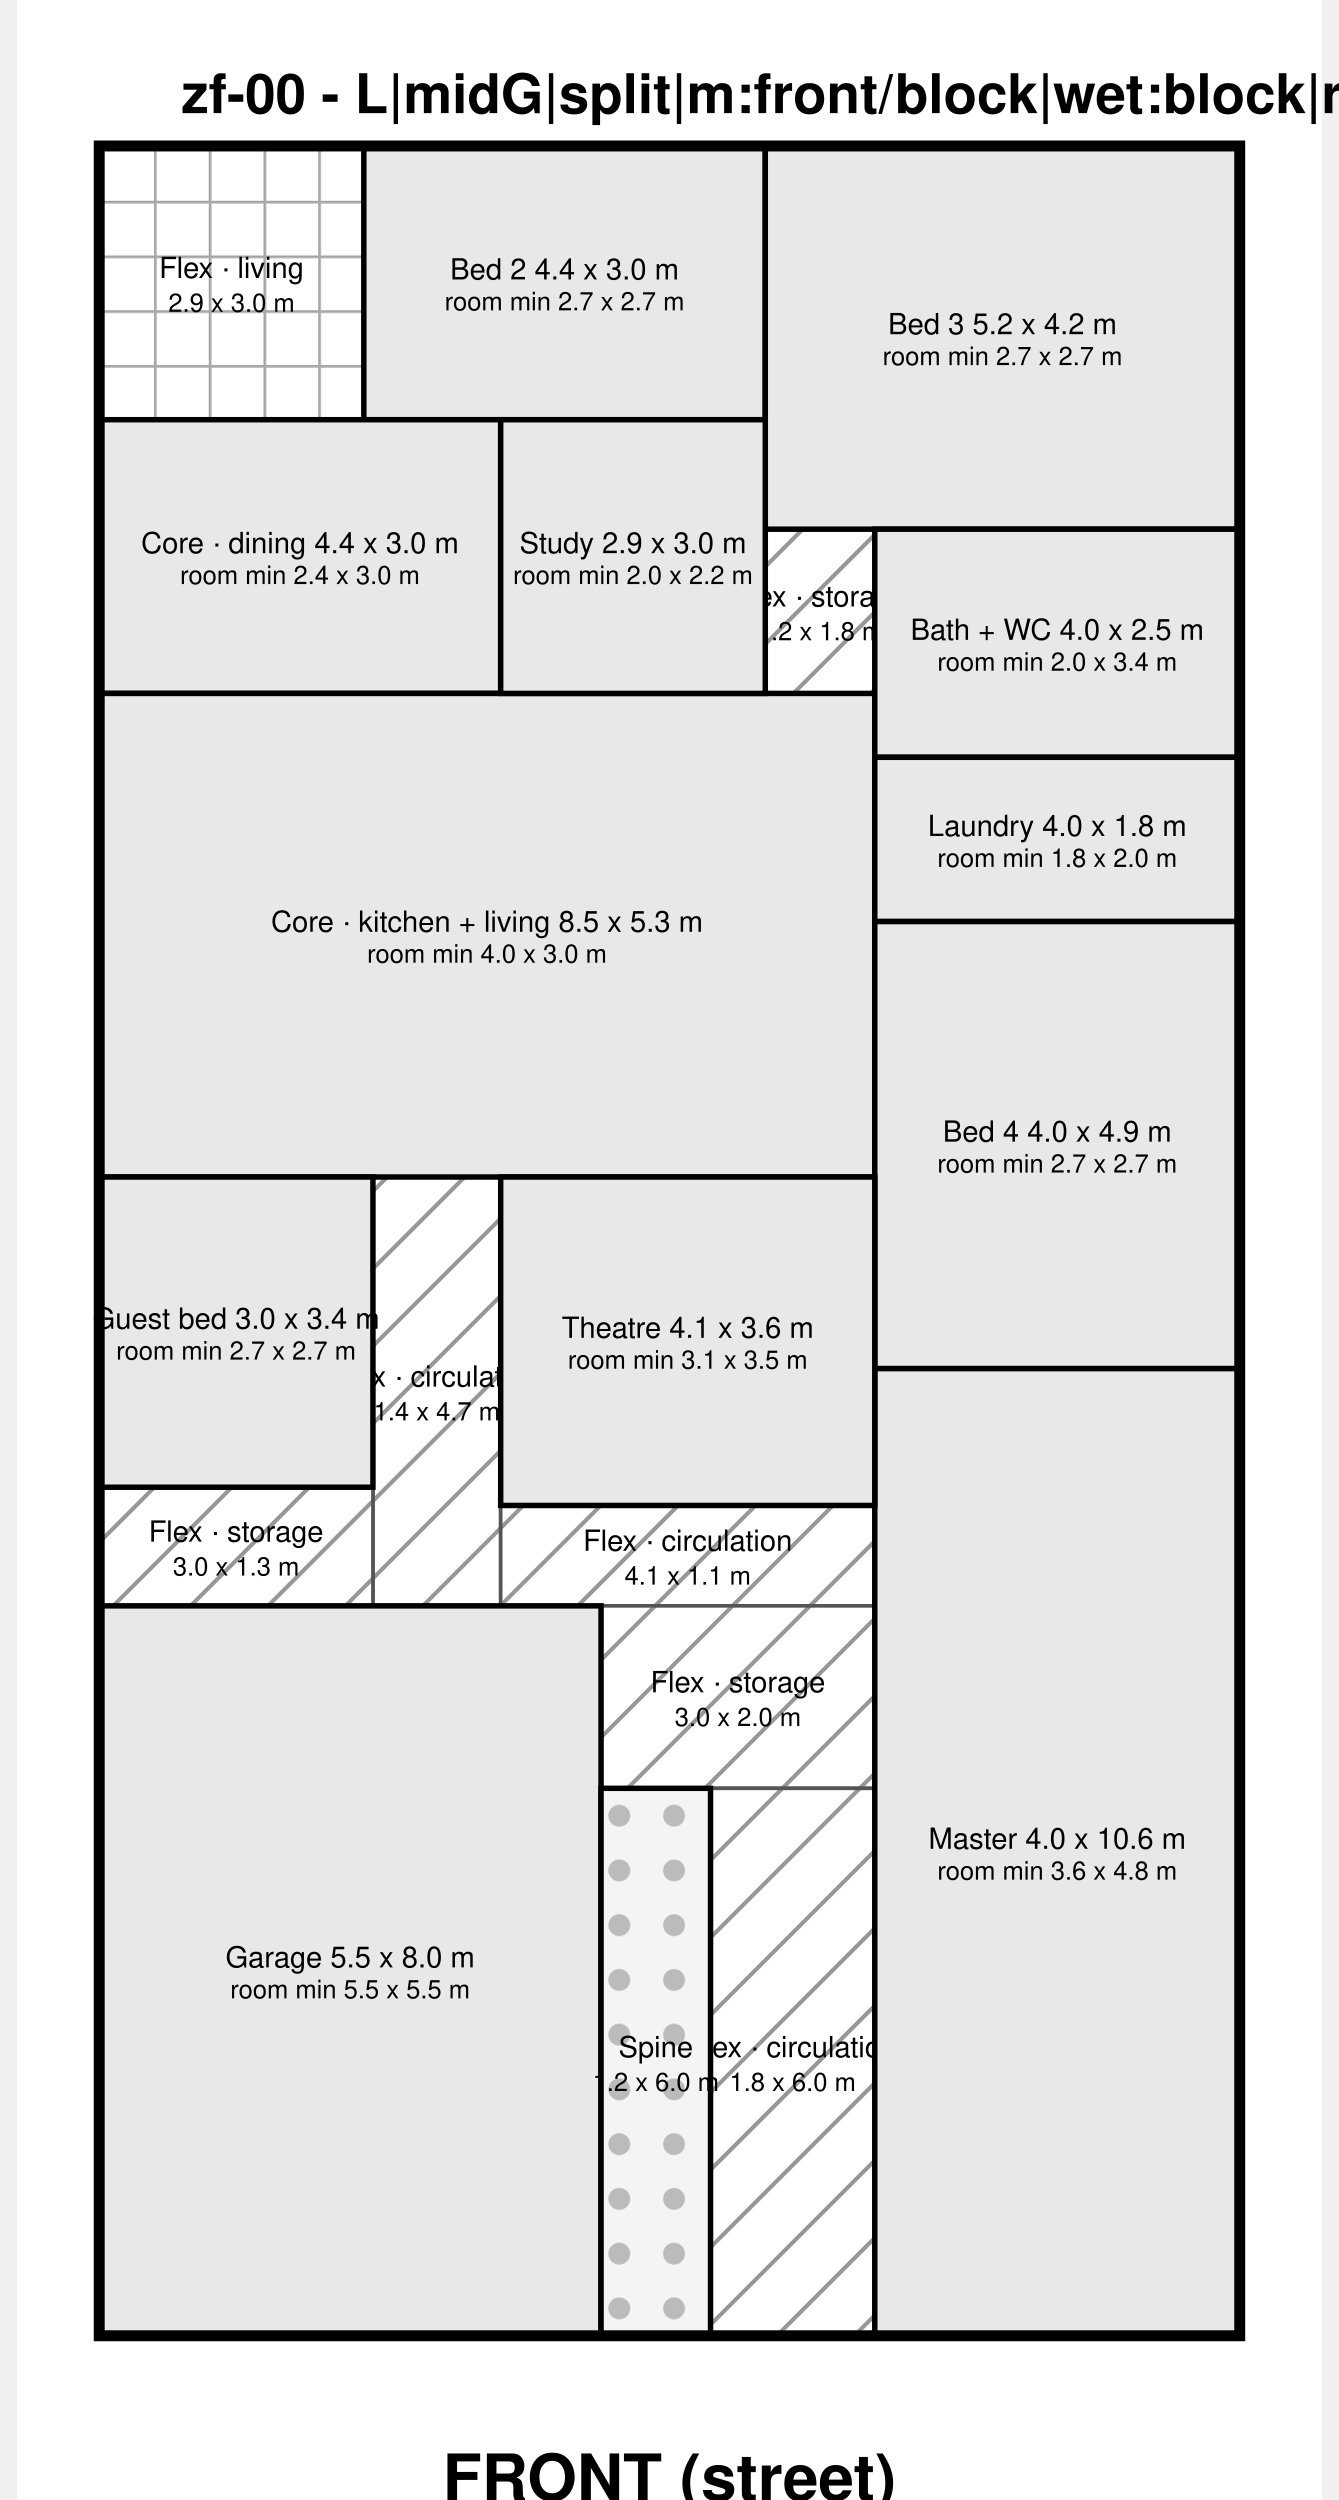
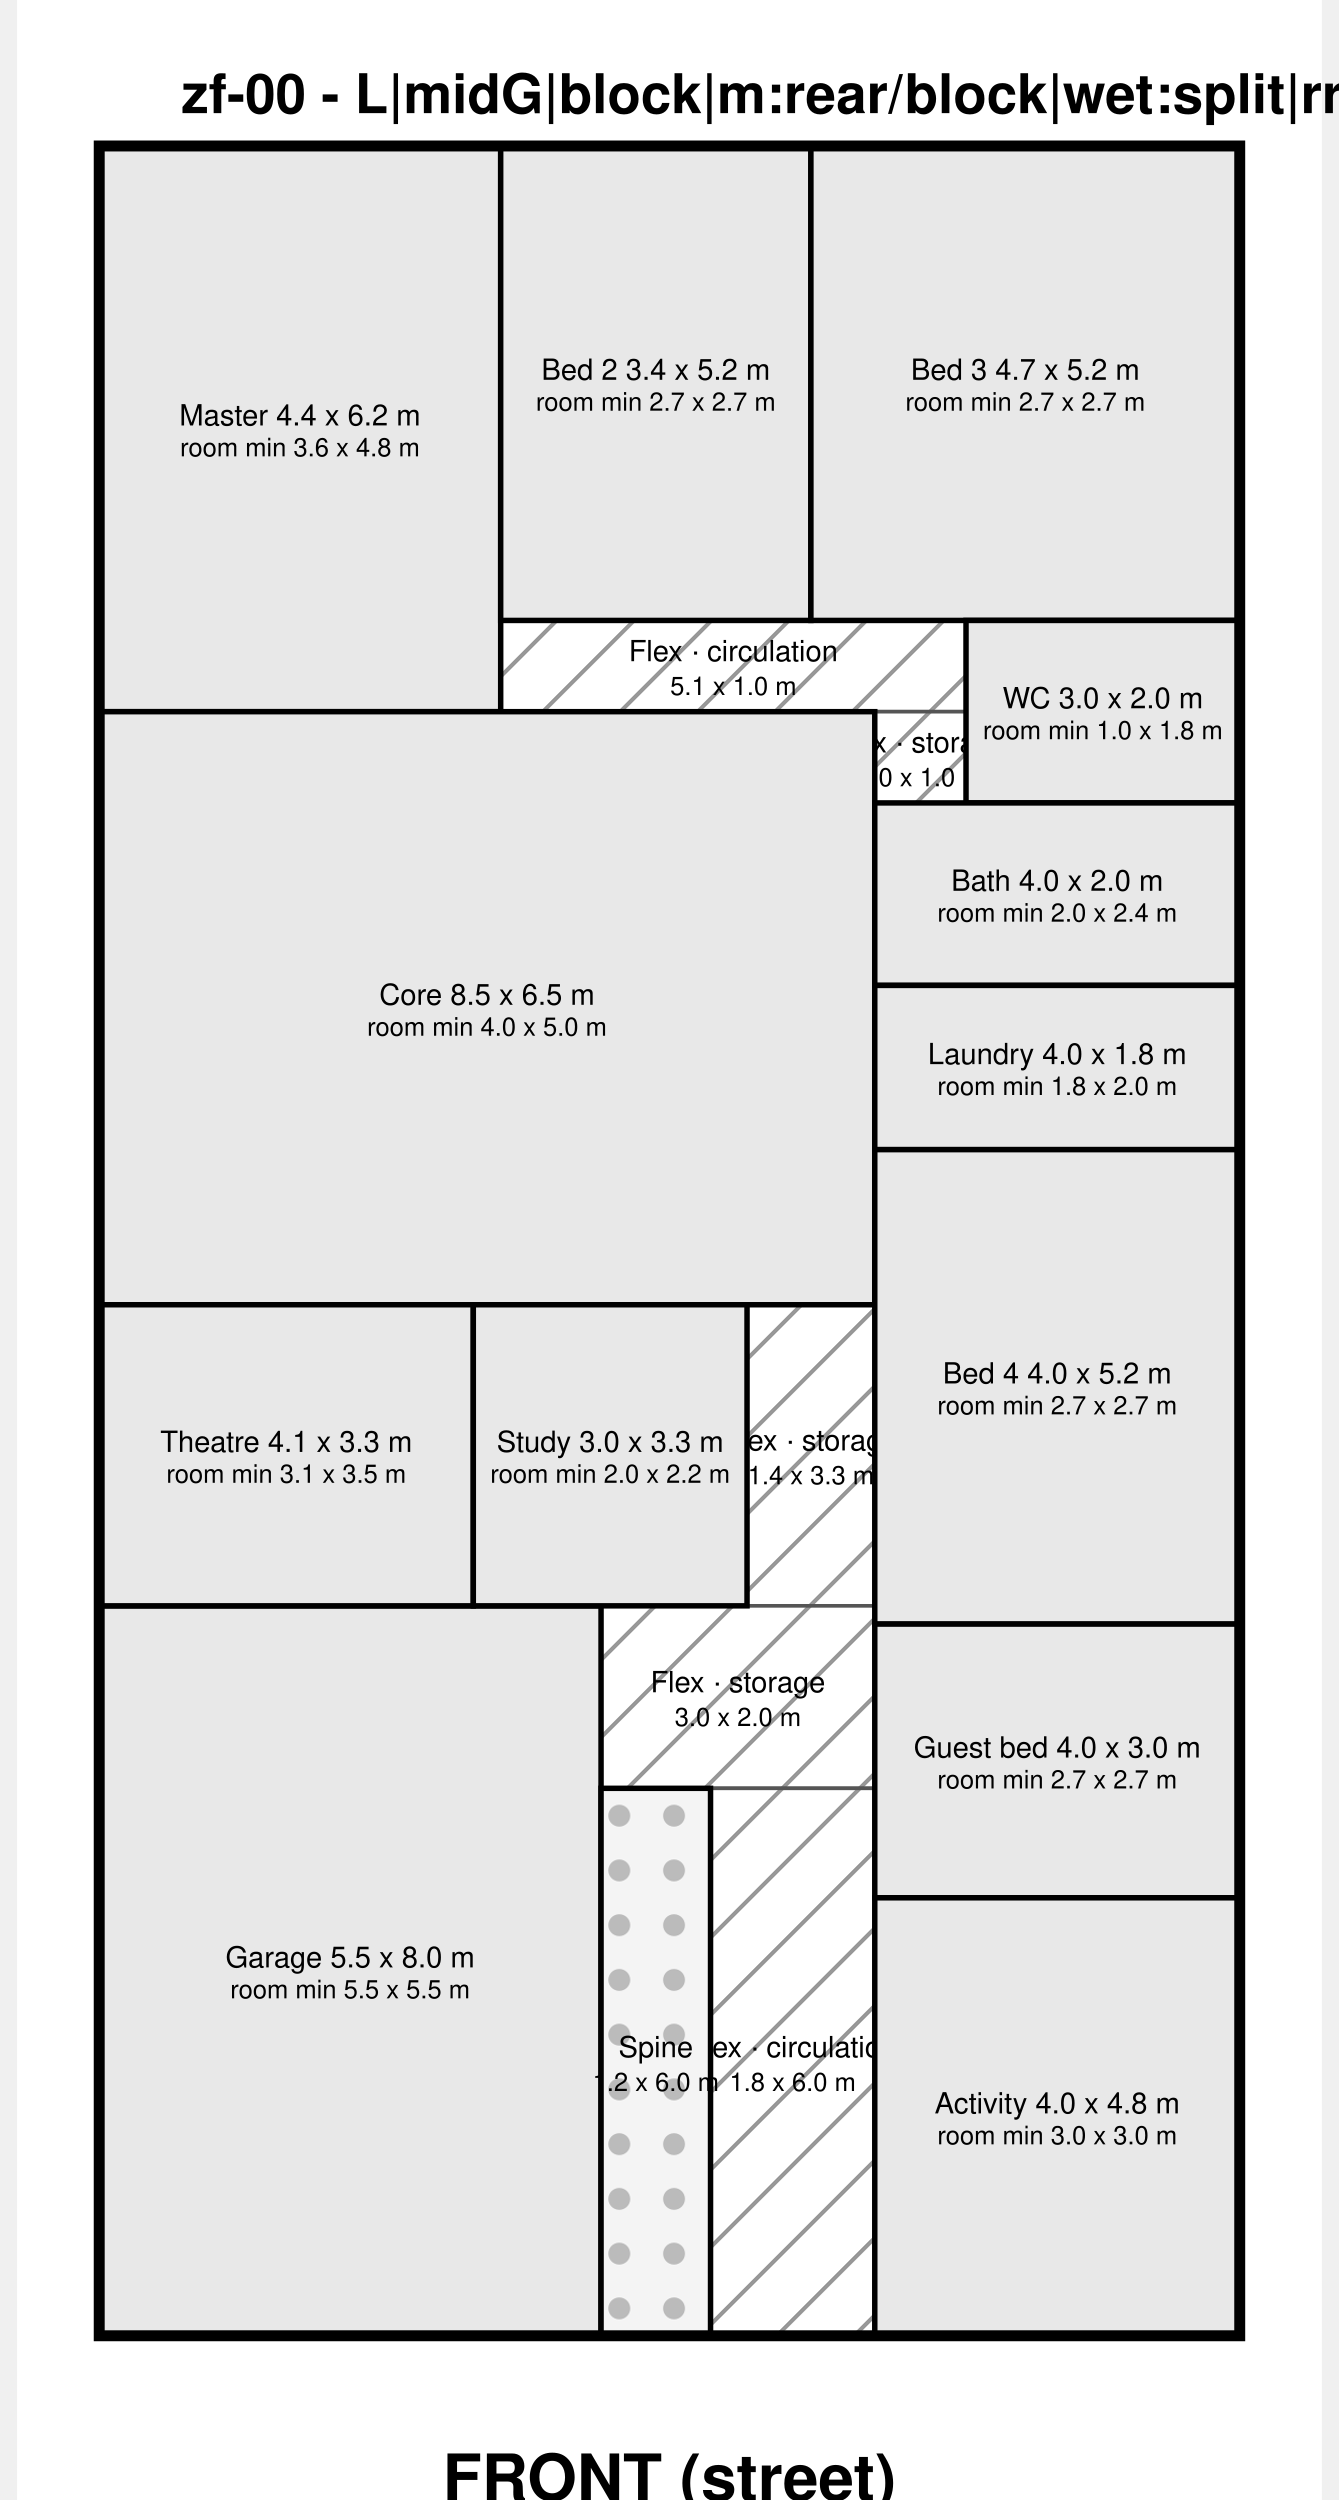
<svg xmlns="http://www.w3.org/2000/svg" width="715" height="1335" viewBox="-900 -1600 14300 27400" font-family="Helvetica, Arial, sans-serif" fill="#000">
  <defs>
    <pattern id="hatch" width="600" height="600" patternUnits="userSpaceOnUse" patternTransform="rotate(45)">
      <rect width="600" height="600" fill="#ffffff" />
      <line x1="0" y1="0" x2="0" y2="600" stroke="#999" stroke-width="90" />
    </pattern>
    <pattern id="hatch2" width="500" height="500" patternUnits="userSpaceOnUse" patternTransform="rotate(-45)">
      <rect width="500" height="500" fill="#ffffff" />
      <line x1="0" y1="0" x2="0" y2="500" stroke="#666" stroke-width="70" />
    </pattern>
    <pattern id="hatch3" width="600" height="600" patternUnits="userSpaceOnUse">
      <rect width="600" height="600" fill="#ffffff" />
      <line x1="0" y1="0" x2="0" y2="600" stroke="#aaa" stroke-width="60" />
      <line x1="0" y1="0" x2="600" y2="0" stroke="#aaa" stroke-width="60" />
    </pattern>
    <pattern id="dots" width="600" height="600" patternUnits="userSpaceOnUse">
      <rect width="600" height="600" fill="#f4f4f4" />
      <circle cx="300" cy="300" r="120" fill="#bbb" />
    </pattern>
  </defs>
  <rect x="-900" y="-1600" width="14300" height="27400" fill="#ffffff" />
-   <text x="900" y="-360" font-size="600" font-weight="bold">zf-00 - L|midG|split|m:front/block|wet:block|rr:FBFB|nofw|v2</text>
+   <text x="900" y="-360" font-size="600" font-weight="bold">zf-00 - L|midG|block|m:rear/block|wet:split|rr:MBBF|nofw|v0</text>
  <g>
-     <rect x="0" y="0" width="2900" height="3000" fill="url(#hatch3)" stroke="#555" stroke-width="40" />
-     <text x="1450" y="1340" font-size="320" text-anchor="middle" dominant-baseline="middle">Flex · living</text>
-     <text x="1450" y="1724" font-size="280" text-anchor="middle" dominant-baseline="middle">2.9 x 3.0 m</text>
+     <rect x="4400" y="5200" width="5100" height="1000" fill="url(#hatch)" stroke="#555" stroke-width="40" />
+     <text x="6950" y="5540" font-size="320" text-anchor="middle" dominant-baseline="middle">Flex · circulation</text>
+     <text x="6950" y="5924" font-size="280" text-anchor="middle" dominant-baseline="middle">5.1 x 1.0 m</text>
  </g>
  <g>
-     <rect x="7300" y="4200" width="1200" height="1800" fill="url(#hatch)" stroke="#555" stroke-width="40" />
-     <text x="7900" y="4940" font-size="320" text-anchor="middle" dominant-baseline="middle">Flex · storage</text>
-     <text x="7900" y="5324" font-size="280" text-anchor="middle" dominant-baseline="middle">1.2 x 1.8 m</text>
+     <rect x="8500" y="6200" width="1000" height="1000" fill="url(#hatch)" stroke="#555" stroke-width="40" />
+     <text x="9000" y="6540" font-size="320" text-anchor="middle" dominant-baseline="middle">Flex · storage</text>
+     <text x="9000" y="6924" font-size="280" text-anchor="middle" dominant-baseline="middle">1.0 x 1.0 m</text>
  </g>
  <g>
-     <rect x="3000" y="11300" width="1400" height="4700" fill="url(#hatch)" stroke="#555" stroke-width="40" />
-     <text x="3700" y="13490" font-size="320" text-anchor="middle" dominant-baseline="middle">Flex · circulation</text>
-     <text x="3700" y="13874" font-size="280" text-anchor="middle" dominant-baseline="middle">1.4 x 4.7 m</text>
-   </g>
-   <g>
-     <rect x="0" y="14700" width="3000" height="1300" fill="url(#hatch)" stroke="#555" stroke-width="40" />
-     <text x="1500" y="15190" font-size="320" text-anchor="middle" dominant-baseline="middle">Flex · storage</text>
-     <text x="1500" y="15574" font-size="280" text-anchor="middle" dominant-baseline="middle">3.0 x 1.3 m</text>
-   </g>
-   <g>
-     <rect x="4400" y="14900" width="4100" height="1100" fill="url(#hatch)" stroke="#555" stroke-width="40" />
-     <text x="6450" y="15290" font-size="320" text-anchor="middle" dominant-baseline="middle">Flex · circulation</text>
-     <text x="6450" y="15674" font-size="280" text-anchor="middle" dominant-baseline="middle">4.1 x 1.1 m</text>
+     <rect x="7100" y="12700" width="1400" height="3300" fill="url(#hatch)" stroke="#555" stroke-width="40" />
+     <text x="7800" y="14190" font-size="320" text-anchor="middle" dominant-baseline="middle">Flex · storage</text>
+     <text x="7800" y="14574" font-size="280" text-anchor="middle" dominant-baseline="middle">1.4 x 3.3 m</text>
  </g>
  <g>
    <rect x="5500" y="16000" width="3000" height="2000" fill="url(#hatch)" stroke="#555" stroke-width="40" />
    <text x="7000" y="16840" font-size="320" text-anchor="middle" dominant-baseline="middle">Flex · storage</text>
    <text x="7000" y="17224" font-size="280" text-anchor="middle" dominant-baseline="middle">3.0 x 2.0 m</text>
  </g>
  <g>
    <rect x="6700" y="18000" width="1800" height="6000" fill="url(#hatch)" stroke="#555" stroke-width="40" />
    <text x="7600" y="20840" font-size="320" text-anchor="middle" dominant-baseline="middle">Flex · circulation</text>
    <text x="7600" y="21224" font-size="280" text-anchor="middle" dominant-baseline="middle">1.8 x 6.0 m</text>
  </g>
  <g>
-     <rect x="2900" y="0" width="4400" height="3000" fill="#e8e8e8" stroke="#000" stroke-width="60" />
-     <text x="5100" y="1356" font-size="320" text-anchor="middle" dominant-baseline="middle">Bed 2 4.4 x 3.0 m</text>
-     <text x="5100" y="1708" font-size="280" text-anchor="middle" dominant-baseline="middle">room min 2.7 x 2.7 m</text>
+     <rect x="0" y="0" width="4400" height="6200" fill="#e8e8e8" stroke="#000" stroke-width="60" />
+     <text x="2200" y="2956" font-size="320" text-anchor="middle" dominant-baseline="middle">Master 4.4 x 6.2 m</text>
+     <text x="2200" y="3308" font-size="280" text-anchor="middle" dominant-baseline="middle">room min 3.6 x 4.8 m</text>
  </g>
  <g>
-     <rect x="7300" y="0" width="5200" height="4200" fill="#e8e8e8" stroke="#000" stroke-width="60" />
-     <text x="9900" y="1956" font-size="320" text-anchor="middle" dominant-baseline="middle">Bed 3 5.2 x 4.2 m</text>
-     <text x="9900" y="2308" font-size="280" text-anchor="middle" dominant-baseline="middle">room min 2.7 x 2.7 m</text>
+     <rect x="4400" y="0" width="3400" height="5200" fill="#e8e8e8" stroke="#000" stroke-width="60" />
+     <text x="6100" y="2456" font-size="320" text-anchor="middle" dominant-baseline="middle">Bed 2 3.4 x 5.2 m</text>
+     <text x="6100" y="2808" font-size="280" text-anchor="middle" dominant-baseline="middle">room min 2.7 x 2.7 m</text>
  </g>
  <g>
-     <rect x="0" y="3000" width="4400" height="3000" fill="#e8e8e8" stroke="#000" stroke-width="60" />
-     <text x="2200" y="4356" font-size="320" text-anchor="middle" dominant-baseline="middle">Core · dining 4.4 x 3.0 m</text>
-     <text x="2200" y="4708" font-size="280" text-anchor="middle" dominant-baseline="middle">room min 2.4 x 3.0 m</text>
+     <rect x="7800" y="0" width="4700" height="5200" fill="#e8e8e8" stroke="#000" stroke-width="60" />
+     <text x="10150" y="2456" font-size="320" text-anchor="middle" dominant-baseline="middle">Bed 3 4.7 x 5.2 m</text>
+     <text x="10150" y="2808" font-size="280" text-anchor="middle" dominant-baseline="middle">room min 2.7 x 2.7 m</text>
  </g>
  <g>
-     <rect x="0" y="6000" width="8500" height="5300" fill="#e8e8e8" stroke="#000" stroke-width="60" />
-     <text x="4250" y="8506" font-size="320" text-anchor="middle" dominant-baseline="middle">Core · kitchen + living 8.5 x 5.3 m</text>
-     <text x="4250" y="8858" font-size="280" text-anchor="middle" dominant-baseline="middle">room min 4.0 x 3.0 m</text>
+     <rect x="0" y="6200" width="8500" height="6500" fill="#e8e8e8" stroke="#000" stroke-width="60" />
+     <text x="4250" y="9306" font-size="320" text-anchor="middle" dominant-baseline="middle">Core 8.5 x 6.5 m</text>
+     <text x="4250" y="9658" font-size="280" text-anchor="middle" dominant-baseline="middle">room min 4.0 x 5.0 m</text>
  </g>
  <g>
    <rect x="0" y="16000" width="5500" height="8000" fill="#e8e8e8" stroke="#000" stroke-width="60" />
    <text x="2750" y="19856" font-size="320" text-anchor="middle" dominant-baseline="middle">Garage 5.5 x 8.0 m</text>
    <text x="2750" y="20208" font-size="280" text-anchor="middle" dominant-baseline="middle">room min 5.5 x 5.5 m</text>
  </g>
  <g>
-     <rect x="8500" y="4200" width="4000" height="2500" fill="#e8e8e8" stroke="#000" stroke-width="60" />
-     <text x="10500" y="5306" font-size="320" text-anchor="middle" dominant-baseline="middle">Bath + WC 4.0 x 2.5 m</text>
-     <text x="10500" y="5658" font-size="280" text-anchor="middle" dominant-baseline="middle">room min 2.0 x 3.4 m</text>
+     <rect x="9500" y="5200" width="3000" height="2000" fill="#e8e8e8" stroke="#000" stroke-width="60" />
+     <text x="11000" y="6056" font-size="320" text-anchor="middle" dominant-baseline="middle">WC 3.0 x 2.0 m</text>
+     <text x="11000" y="6408" font-size="280" text-anchor="middle" dominant-baseline="middle">room min 1.0 x 1.8 m</text>
  </g>
  <g>
-     <rect x="8500" y="6700" width="4000" height="1800" fill="#e8e8e8" stroke="#000" stroke-width="60" />
-     <text x="10500" y="7456" font-size="320" text-anchor="middle" dominant-baseline="middle">Laundry 4.0 x 1.8 m</text>
-     <text x="10500" y="7808" font-size="280" text-anchor="middle" dominant-baseline="middle">room min 1.8 x 2.0 m</text>
+     <rect x="8500" y="7200" width="4000" height="2000" fill="#e8e8e8" stroke="#000" stroke-width="60" />
+     <text x="10500" y="8056" font-size="320" text-anchor="middle" dominant-baseline="middle">Bath 4.0 x 2.0 m</text>
+     <text x="10500" y="8408" font-size="280" text-anchor="middle" dominant-baseline="middle">room min 2.0 x 2.4 m</text>
  </g>
  <g>
-     <rect x="8500" y="8500" width="4000" height="4900" fill="#e8e8e8" stroke="#000" stroke-width="60" />
-     <text x="10500" y="10806" font-size="320" text-anchor="middle" dominant-baseline="middle">Bed 4 4.0 x 4.9 m</text>
-     <text x="10500" y="11158" font-size="280" text-anchor="middle" dominant-baseline="middle">room min 2.7 x 2.7 m</text>
+     <rect x="8500" y="9200" width="4000" height="1800" fill="#e8e8e8" stroke="#000" stroke-width="60" />
+     <text x="10500" y="9956" font-size="320" text-anchor="middle" dominant-baseline="middle">Laundry 4.0 x 1.8 m</text>
+     <text x="10500" y="10308" font-size="280" text-anchor="middle" dominant-baseline="middle">room min 1.8 x 2.0 m</text>
  </g>
  <g>
-     <rect x="8500" y="13400" width="4000" height="10600" fill="#e8e8e8" stroke="#000" stroke-width="60" />
-     <text x="10500" y="18556" font-size="320" text-anchor="middle" dominant-baseline="middle">Master 4.0 x 10.6 m</text>
-     <text x="10500" y="18908" font-size="280" text-anchor="middle" dominant-baseline="middle">room min 3.6 x 4.8 m</text>
+     <rect x="8500" y="11000" width="4000" height="5200" fill="#e8e8e8" stroke="#000" stroke-width="60" />
+     <text x="10500" y="13456" font-size="320" text-anchor="middle" dominant-baseline="middle">Bed 4 4.0 x 5.2 m</text>
+     <text x="10500" y="13808" font-size="280" text-anchor="middle" dominant-baseline="middle">room min 2.7 x 2.7 m</text>
  </g>
  <g>
-     <rect x="4400" y="11300" width="4100" height="3600" fill="#e8e8e8" stroke="#000" stroke-width="60" />
-     <text x="6450" y="12956" font-size="320" text-anchor="middle" dominant-baseline="middle">Theatre 4.1 x 3.6 m</text>
-     <text x="6450" y="13308" font-size="280" text-anchor="middle" dominant-baseline="middle">room min 3.1 x 3.5 m</text>
+     <rect x="0" y="12700" width="4100" height="3300" fill="#e8e8e8" stroke="#000" stroke-width="60" />
+     <text x="2050" y="14206" font-size="320" text-anchor="middle" dominant-baseline="middle">Theatre 4.1 x 3.3 m</text>
+     <text x="2050" y="14558" font-size="280" text-anchor="middle" dominant-baseline="middle">room min 3.1 x 3.5 m</text>
  </g>
  <g>
-     <rect x="0" y="11300" width="3000" height="3400" fill="#e8e8e8" stroke="#000" stroke-width="60" />
-     <text x="1500" y="12856" font-size="320" text-anchor="middle" dominant-baseline="middle">Guest bed 3.0 x 3.4 m</text>
-     <text x="1500" y="13208" font-size="280" text-anchor="middle" dominant-baseline="middle">room min 2.7 x 2.7 m</text>
+     <rect x="8500" y="16200" width="4000" height="3000" fill="#e8e8e8" stroke="#000" stroke-width="60" />
+     <text x="10500" y="17556" font-size="320" text-anchor="middle" dominant-baseline="middle">Guest bed 4.0 x 3.0 m</text>
+     <text x="10500" y="17908" font-size="280" text-anchor="middle" dominant-baseline="middle">room min 2.7 x 2.7 m</text>
  </g>
  <g>
-     <rect x="4400" y="3000" width="2900" height="3000" fill="#e8e8e8" stroke="#000" stroke-width="60" />
-     <text x="5850" y="4356" font-size="320" text-anchor="middle" dominant-baseline="middle">Study 2.9 x 3.0 m</text>
-     <text x="5850" y="4708" font-size="280" text-anchor="middle" dominant-baseline="middle">room min 2.0 x 2.2 m</text>
+     <rect x="8500" y="19200" width="4000" height="4800" fill="#e8e8e8" stroke="#000" stroke-width="60" />
+     <text x="10500" y="21456" font-size="320" text-anchor="middle" dominant-baseline="middle">Activity 4.0 x 4.8 m</text>
+     <text x="10500" y="21808" font-size="280" text-anchor="middle" dominant-baseline="middle">room min 3.0 x 3.0 m</text>
+   </g>
+   <g>
+     <rect x="4100" y="12700" width="3000" height="3300" fill="#e8e8e8" stroke="#000" stroke-width="60" />
+     <text x="5600" y="14206" font-size="320" text-anchor="middle" dominant-baseline="middle">Study 3.0 x 3.3 m</text>
+     <text x="5600" y="14558" font-size="280" text-anchor="middle" dominant-baseline="middle">room min 2.0 x 2.2 m</text>
  </g>
  <g>
    <rect x="5500" y="18000" width="1200" height="6000" fill="url(#dots)" stroke="#000" stroke-width="60" />
    <text x="6100" y="20840" font-size="320" text-anchor="middle" dominant-baseline="middle">Spine</text>
    <text x="6100" y="21224" font-size="280" text-anchor="middle" dominant-baseline="middle">1.2 x 6.0 m</text>
  </g>
  <rect x="0" y="0" width="12500" height="24000" fill="none" stroke="#000" stroke-width="120" />
  <text x="6250" y="25800" font-size="700" text-anchor="middle" font-weight="bold">FRONT (street)</text>
</svg>
